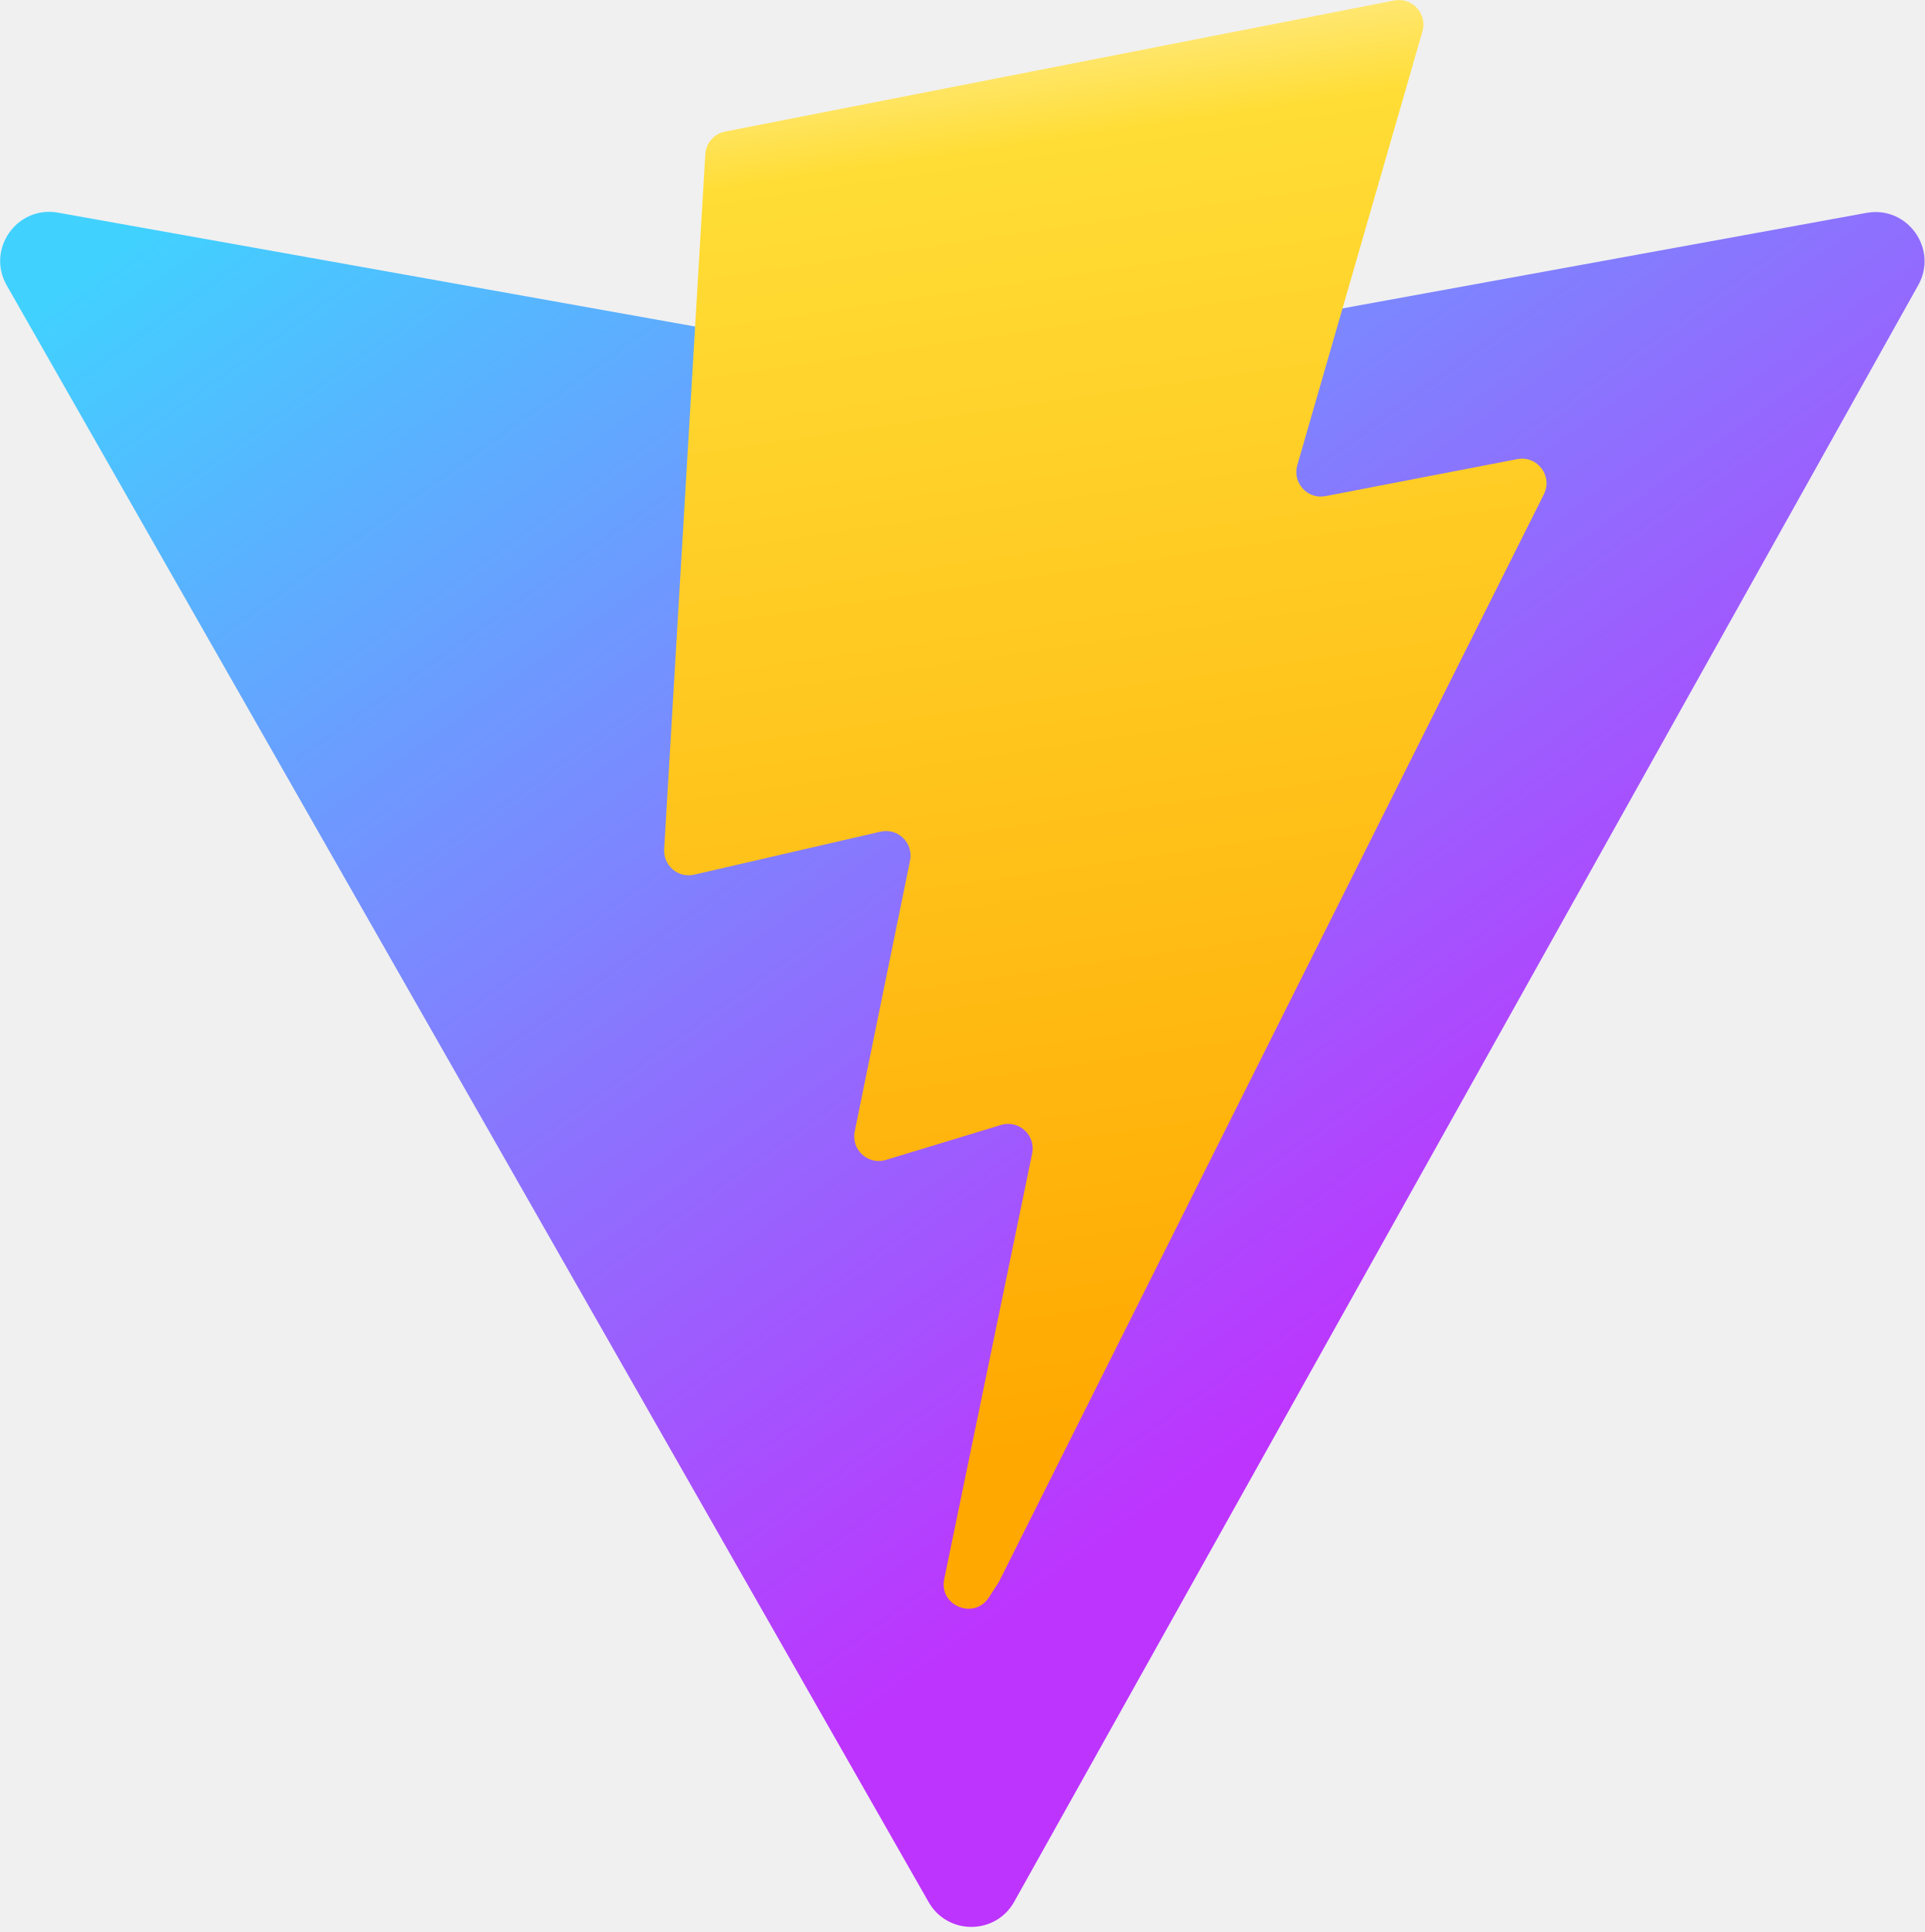
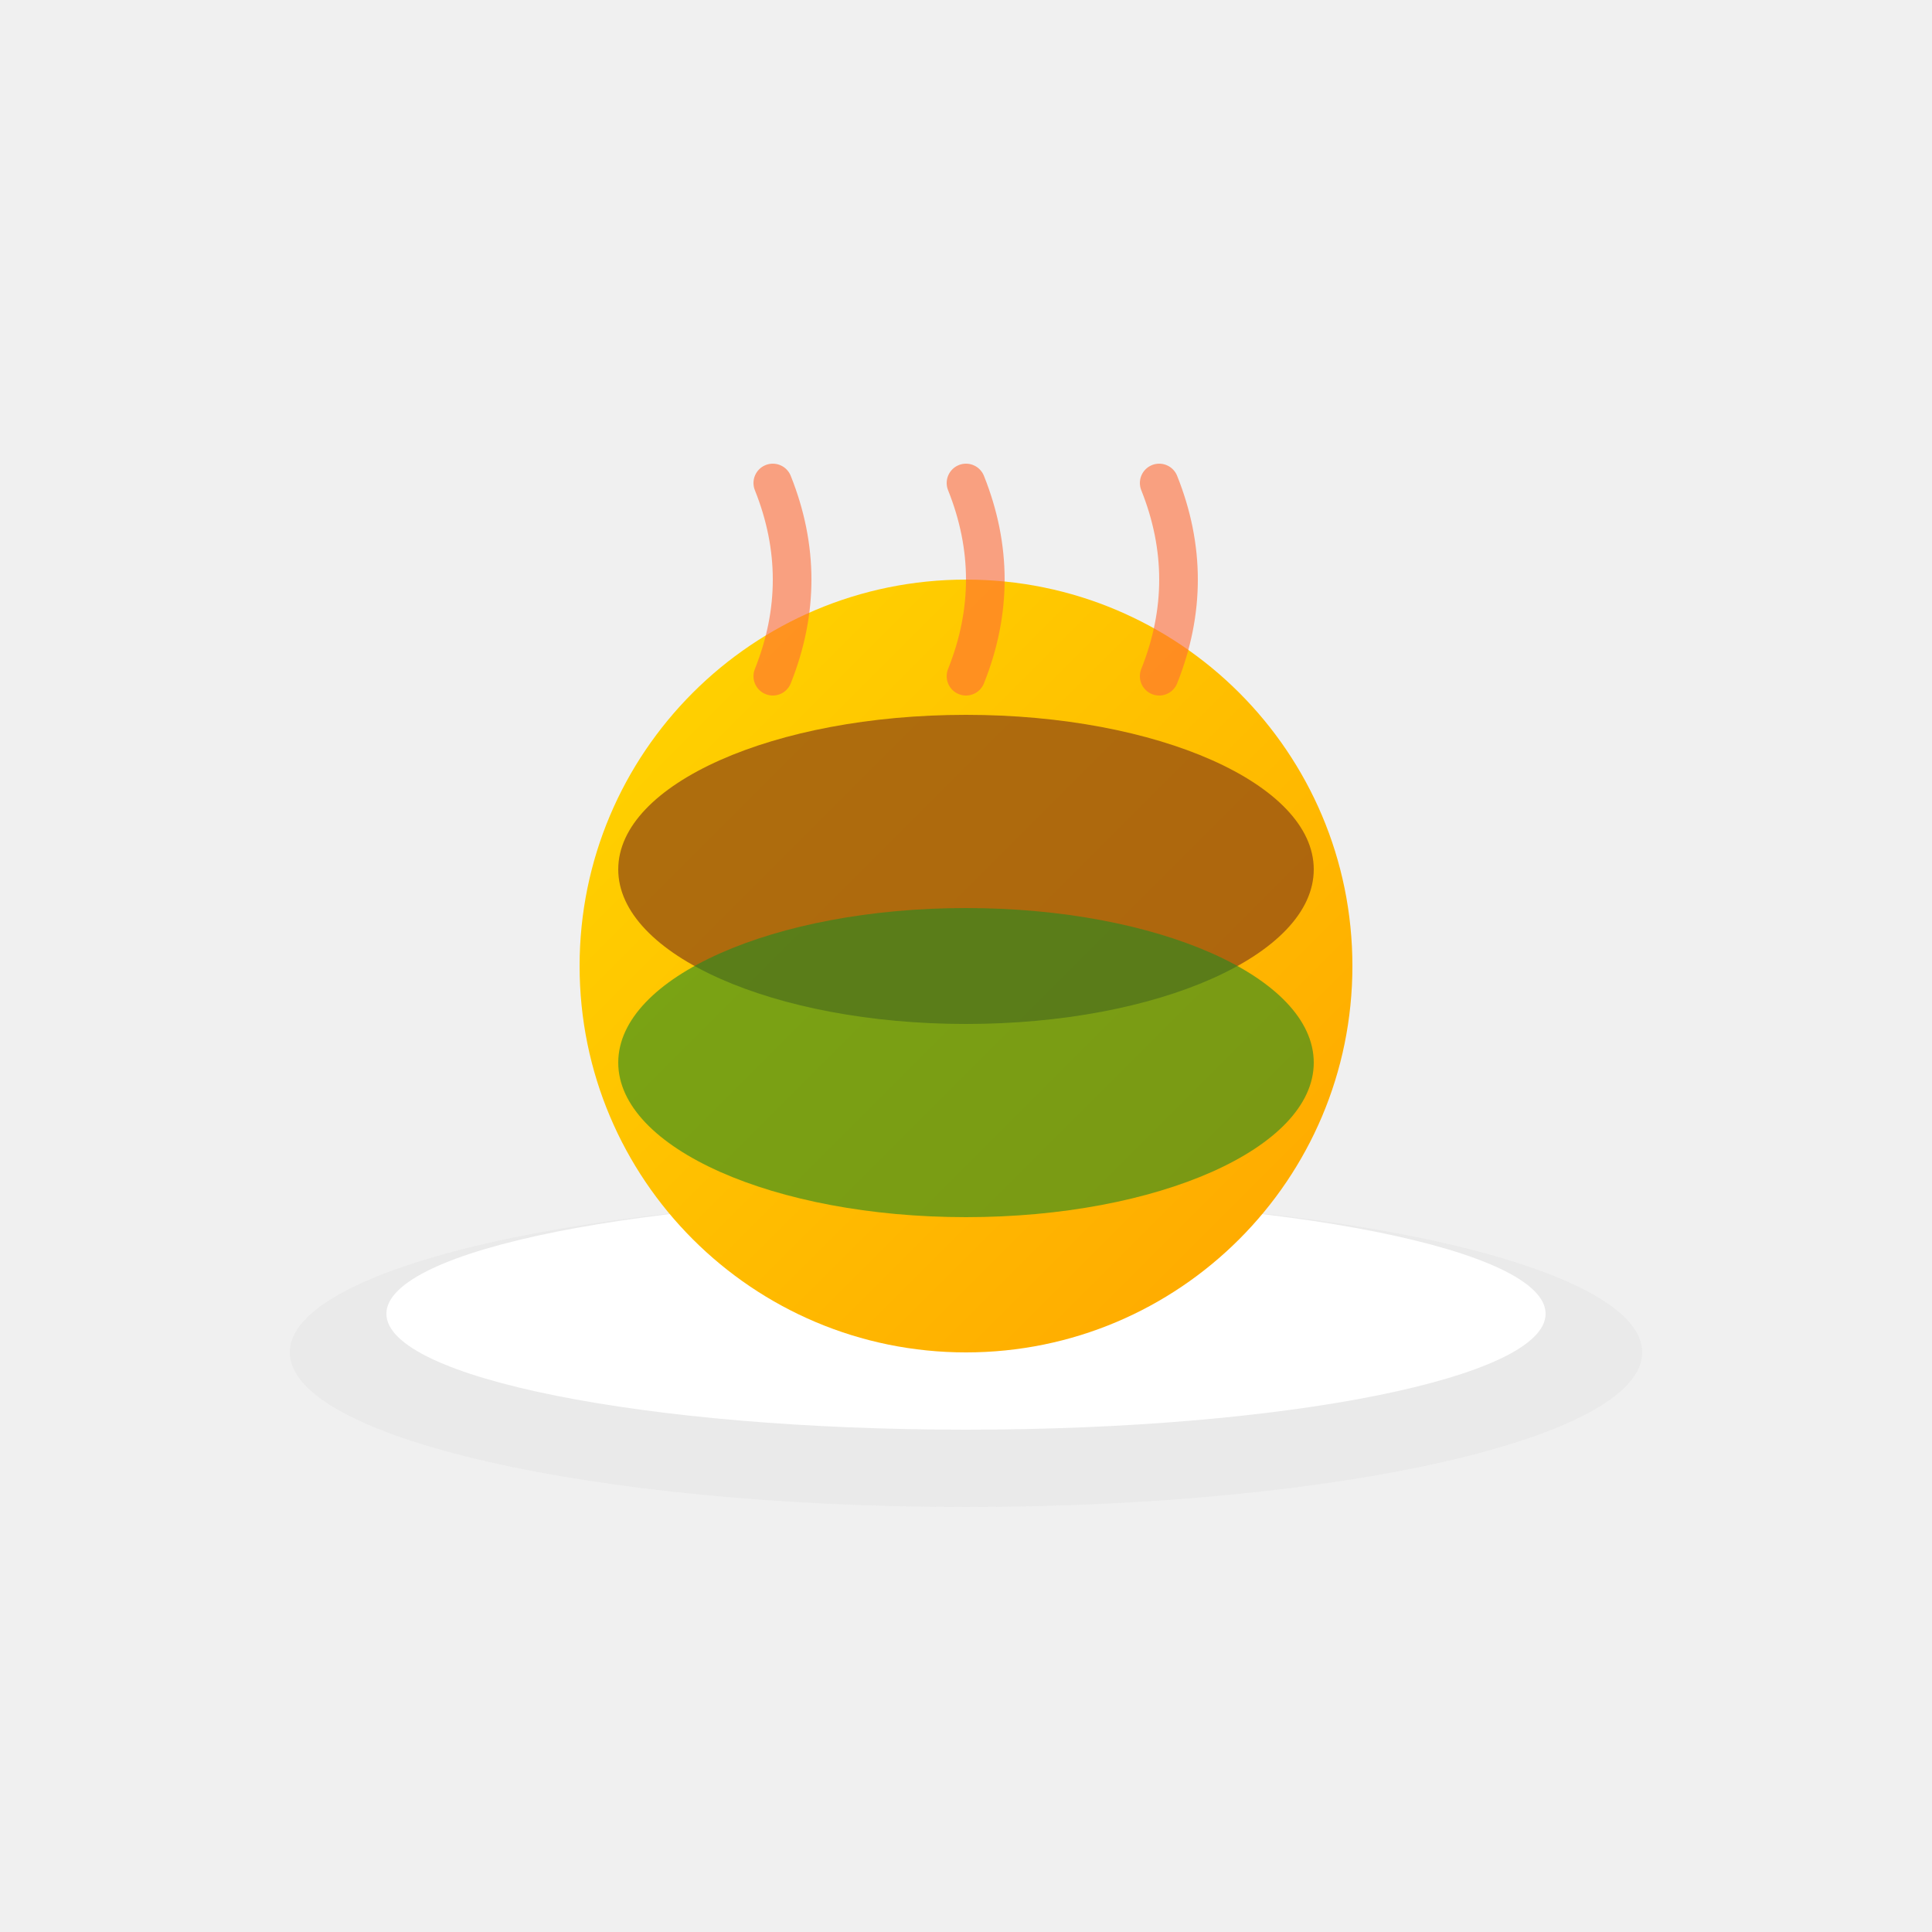
- <svg xmlns="http://www.w3.org/2000/svg" aria-hidden="true" role="img" class="iconify iconify--logos" width="31.88" height="32" preserveAspectRatio="xMidYMid meet" viewBox="0 0 256 257">
+ <svg xmlns="http://www.w3.org/2000/svg" viewBox="0 0 100 100">
  <defs>
-     <linearGradient id="IconifyId1813088fe1fbc01fb466" x1="-.828%" x2="57.636%" y1="7.652%" y2="78.411%">
-       <stop offset="0%" stop-color="#41D1FF" />
-       <stop offset="100%" stop-color="#BD34FE" />
+     <linearGradient id="plateGrad" x1="0%" y1="0%" x2="100%" y2="100%">
+       <stop offset="0%" style="stop-color:#FF6B35;stop-opacity:1" />
+       <stop offset="100%" style="stop-color:#F7931E;stop-opacity:1" />
    </linearGradient>
-     <linearGradient id="IconifyId1813088fe1fbc01fb467" x1="43.376%" x2="50.316%" y1="2.242%" y2="89.03%">
-       <stop offset="0%" stop-color="#FFEA83" />
-       <stop offset="8.333%" stop-color="#FFDD35" />
-       <stop offset="100%" stop-color="#FFA800" />
+     <linearGradient id="foodGrad" x1="0%" y1="0%" x2="100%" y2="100%">
+       <stop offset="0%" style="stop-color:#FFD700;stop-opacity:1" />
+       <stop offset="100%" style="stop-color:#FFA500;stop-opacity:1" />
    </linearGradient>
  </defs>
-   <path fill="url(#IconifyId1813088fe1fbc01fb466)" d="M255.153 37.938L134.897 252.976c-2.483 4.44-8.862 4.466-11.382.048L.875 37.958c-2.746-4.814 1.371-10.646 6.827-9.67l120.385 21.517a6.537 6.537 0 0 0 2.322-.004l117.867-21.483c5.438-.991 9.574 4.796 6.877 9.62Z" />
-   <path fill="url(#IconifyId1813088fe1fbc01fb467)" d="M185.432.063L96.44 17.501a3.268 3.268 0 0 0-2.634 3.014l-5.474 92.456a3.268 3.268 0 0 0 3.997 3.378l24.777-5.718c2.318-.535 4.413 1.507 3.936 3.838l-7.361 36.047c-.495 2.426 1.782 4.5 4.151 3.78l15.304-4.649c2.372-.72 4.652 1.36 4.15 3.788l-11.698 56.621c-.732 3.542 3.979 5.473 5.943 2.437l1.313-2.028l72.516-144.72c1.215-2.423-.88-5.186-3.54-4.672l-25.505 4.922c-2.396.462-4.435-1.77-3.759-4.114l16.646-57.705c.677-2.35-1.37-4.583-3.769-4.113Z" />
+   <ellipse cx="50" cy="70" rx="35" ry="8" fill="#E8E8E8" opacity="0.8" />
+   <ellipse cx="50" cy="68" rx="30" ry="6" fill="white" />
+   <circle cx="50" cy="50" r="20" fill="url(#foodGrad)" />
+   <ellipse cx="50" cy="45" rx="18" ry="8" fill="#8B4513" opacity="0.7" />
+   <ellipse cx="50" cy="55" rx="18" ry="8" fill="#228B22" opacity="0.6" />
+   <path d="M40 35 Q42 30 40 25" stroke="#FF6B35" stroke-width="2" fill="none" stroke-linecap="round" opacity="0.6" />
+   <path d="M50 35 Q52 30 50 25" stroke="#FF6B35" stroke-width="2" fill="none" stroke-linecap="round" opacity="0.6" />
+   <path d="M60 35 Q62 30 60 25" stroke="#FF6B35" stroke-width="2" fill="none" stroke-linecap="round" opacity="0.6" />
</svg>
